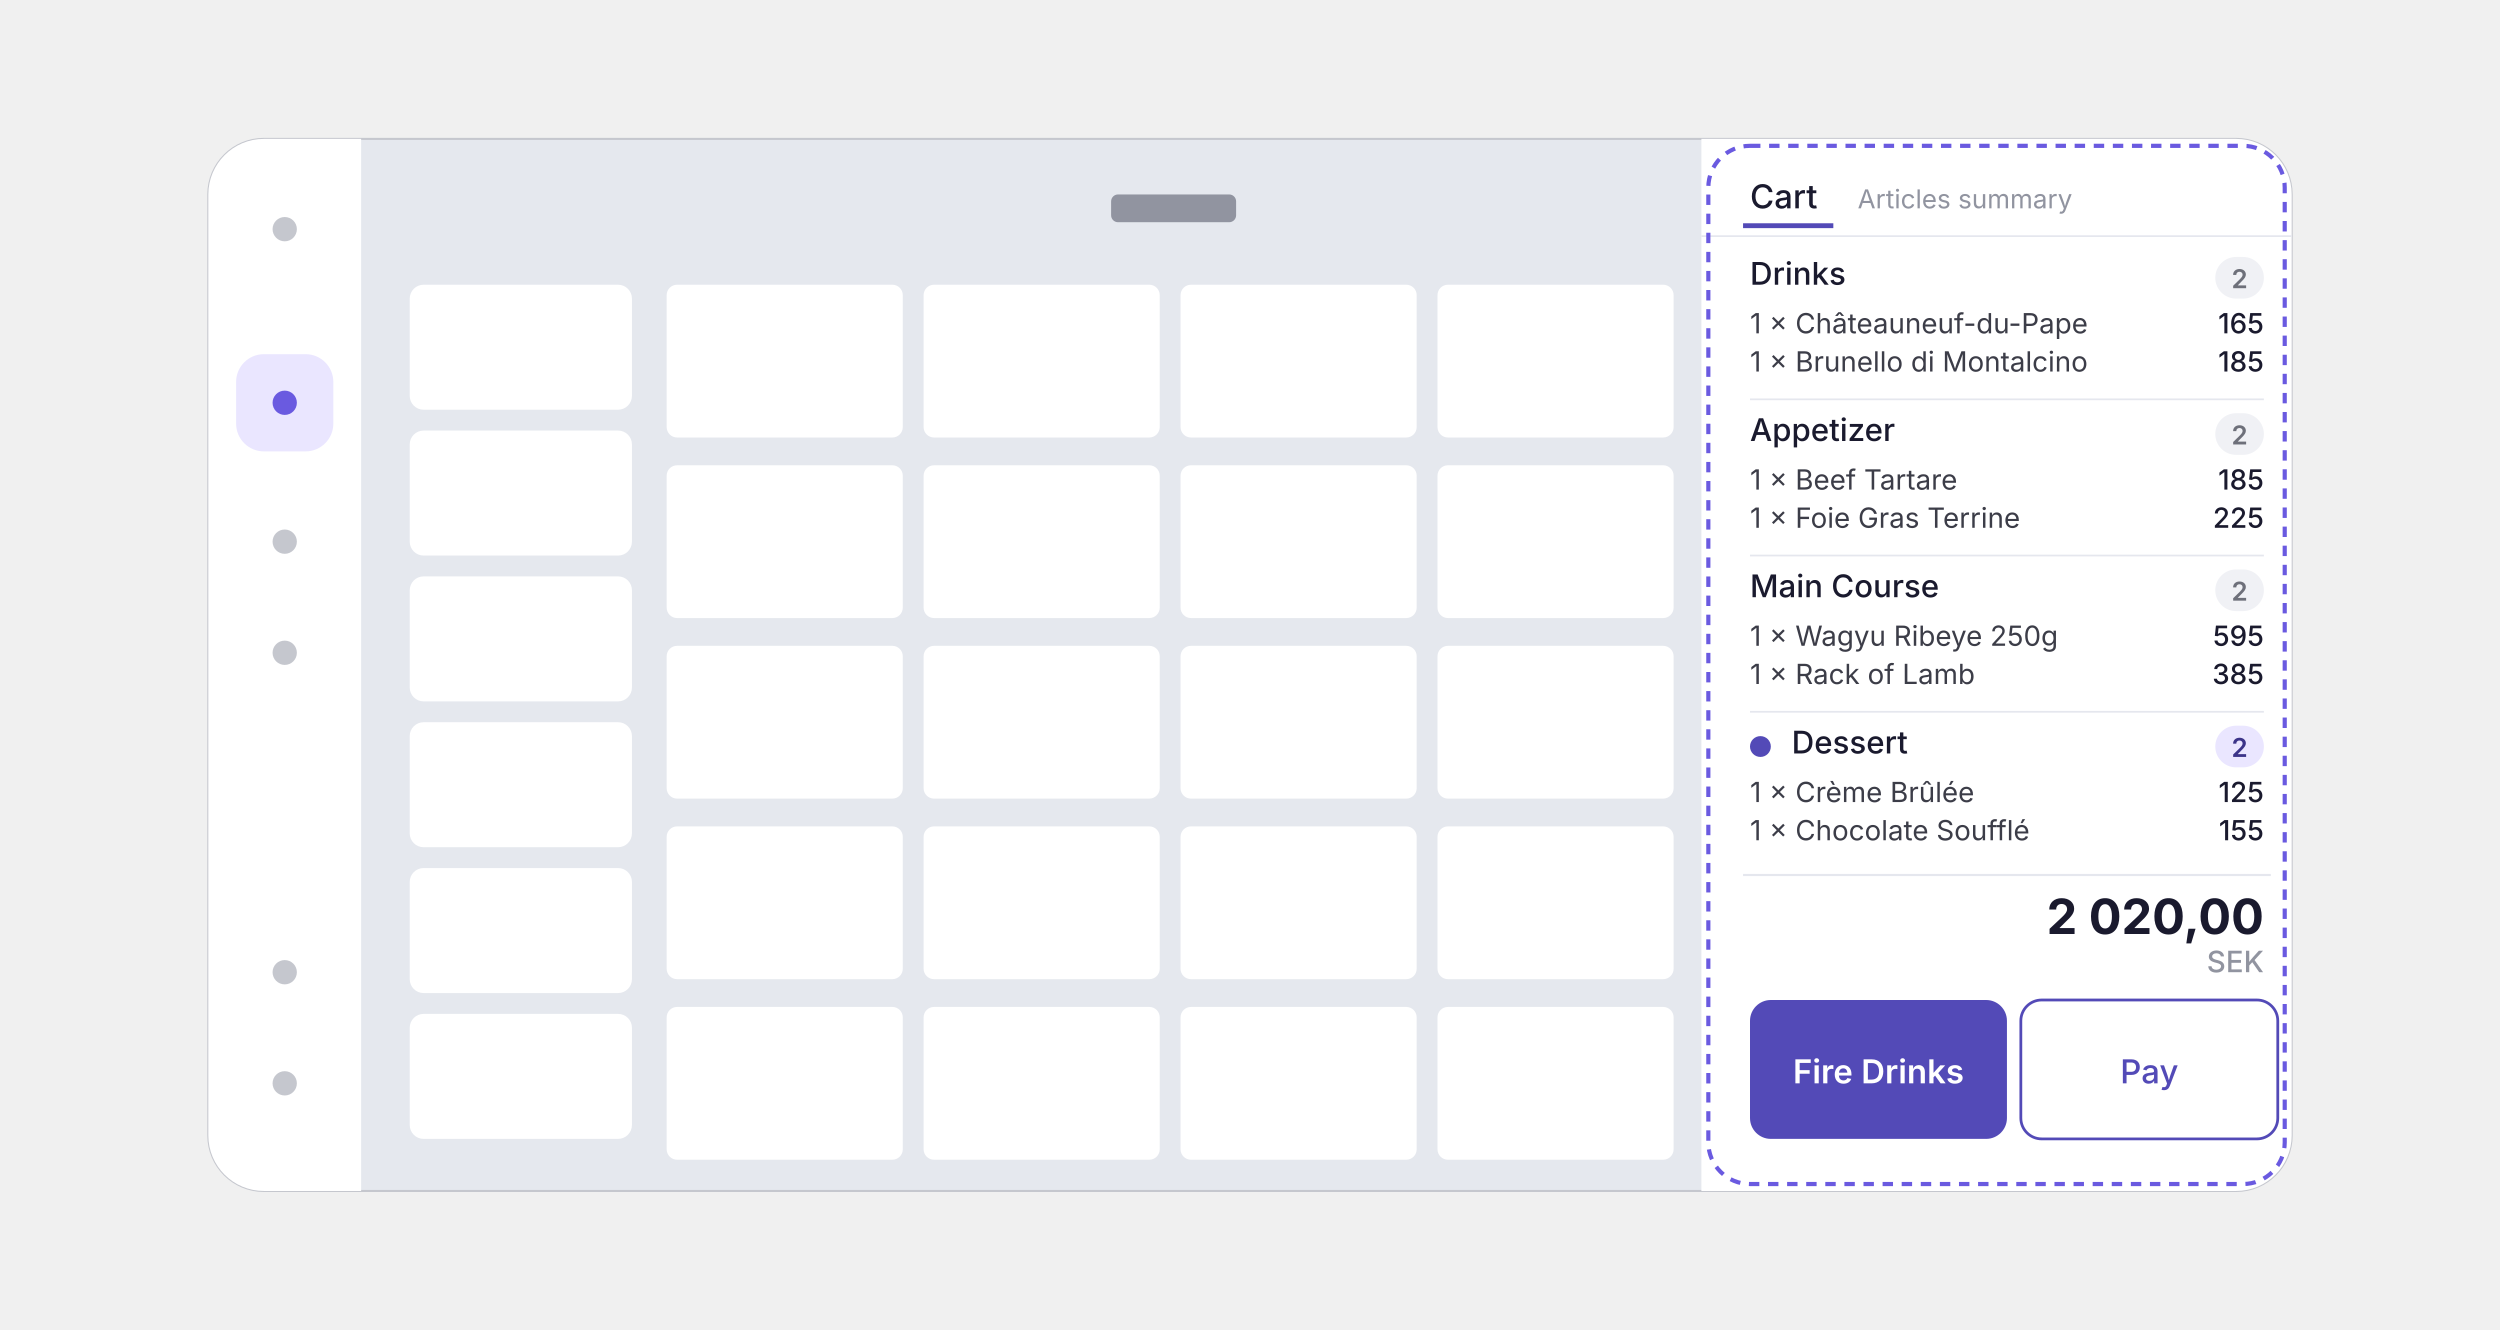
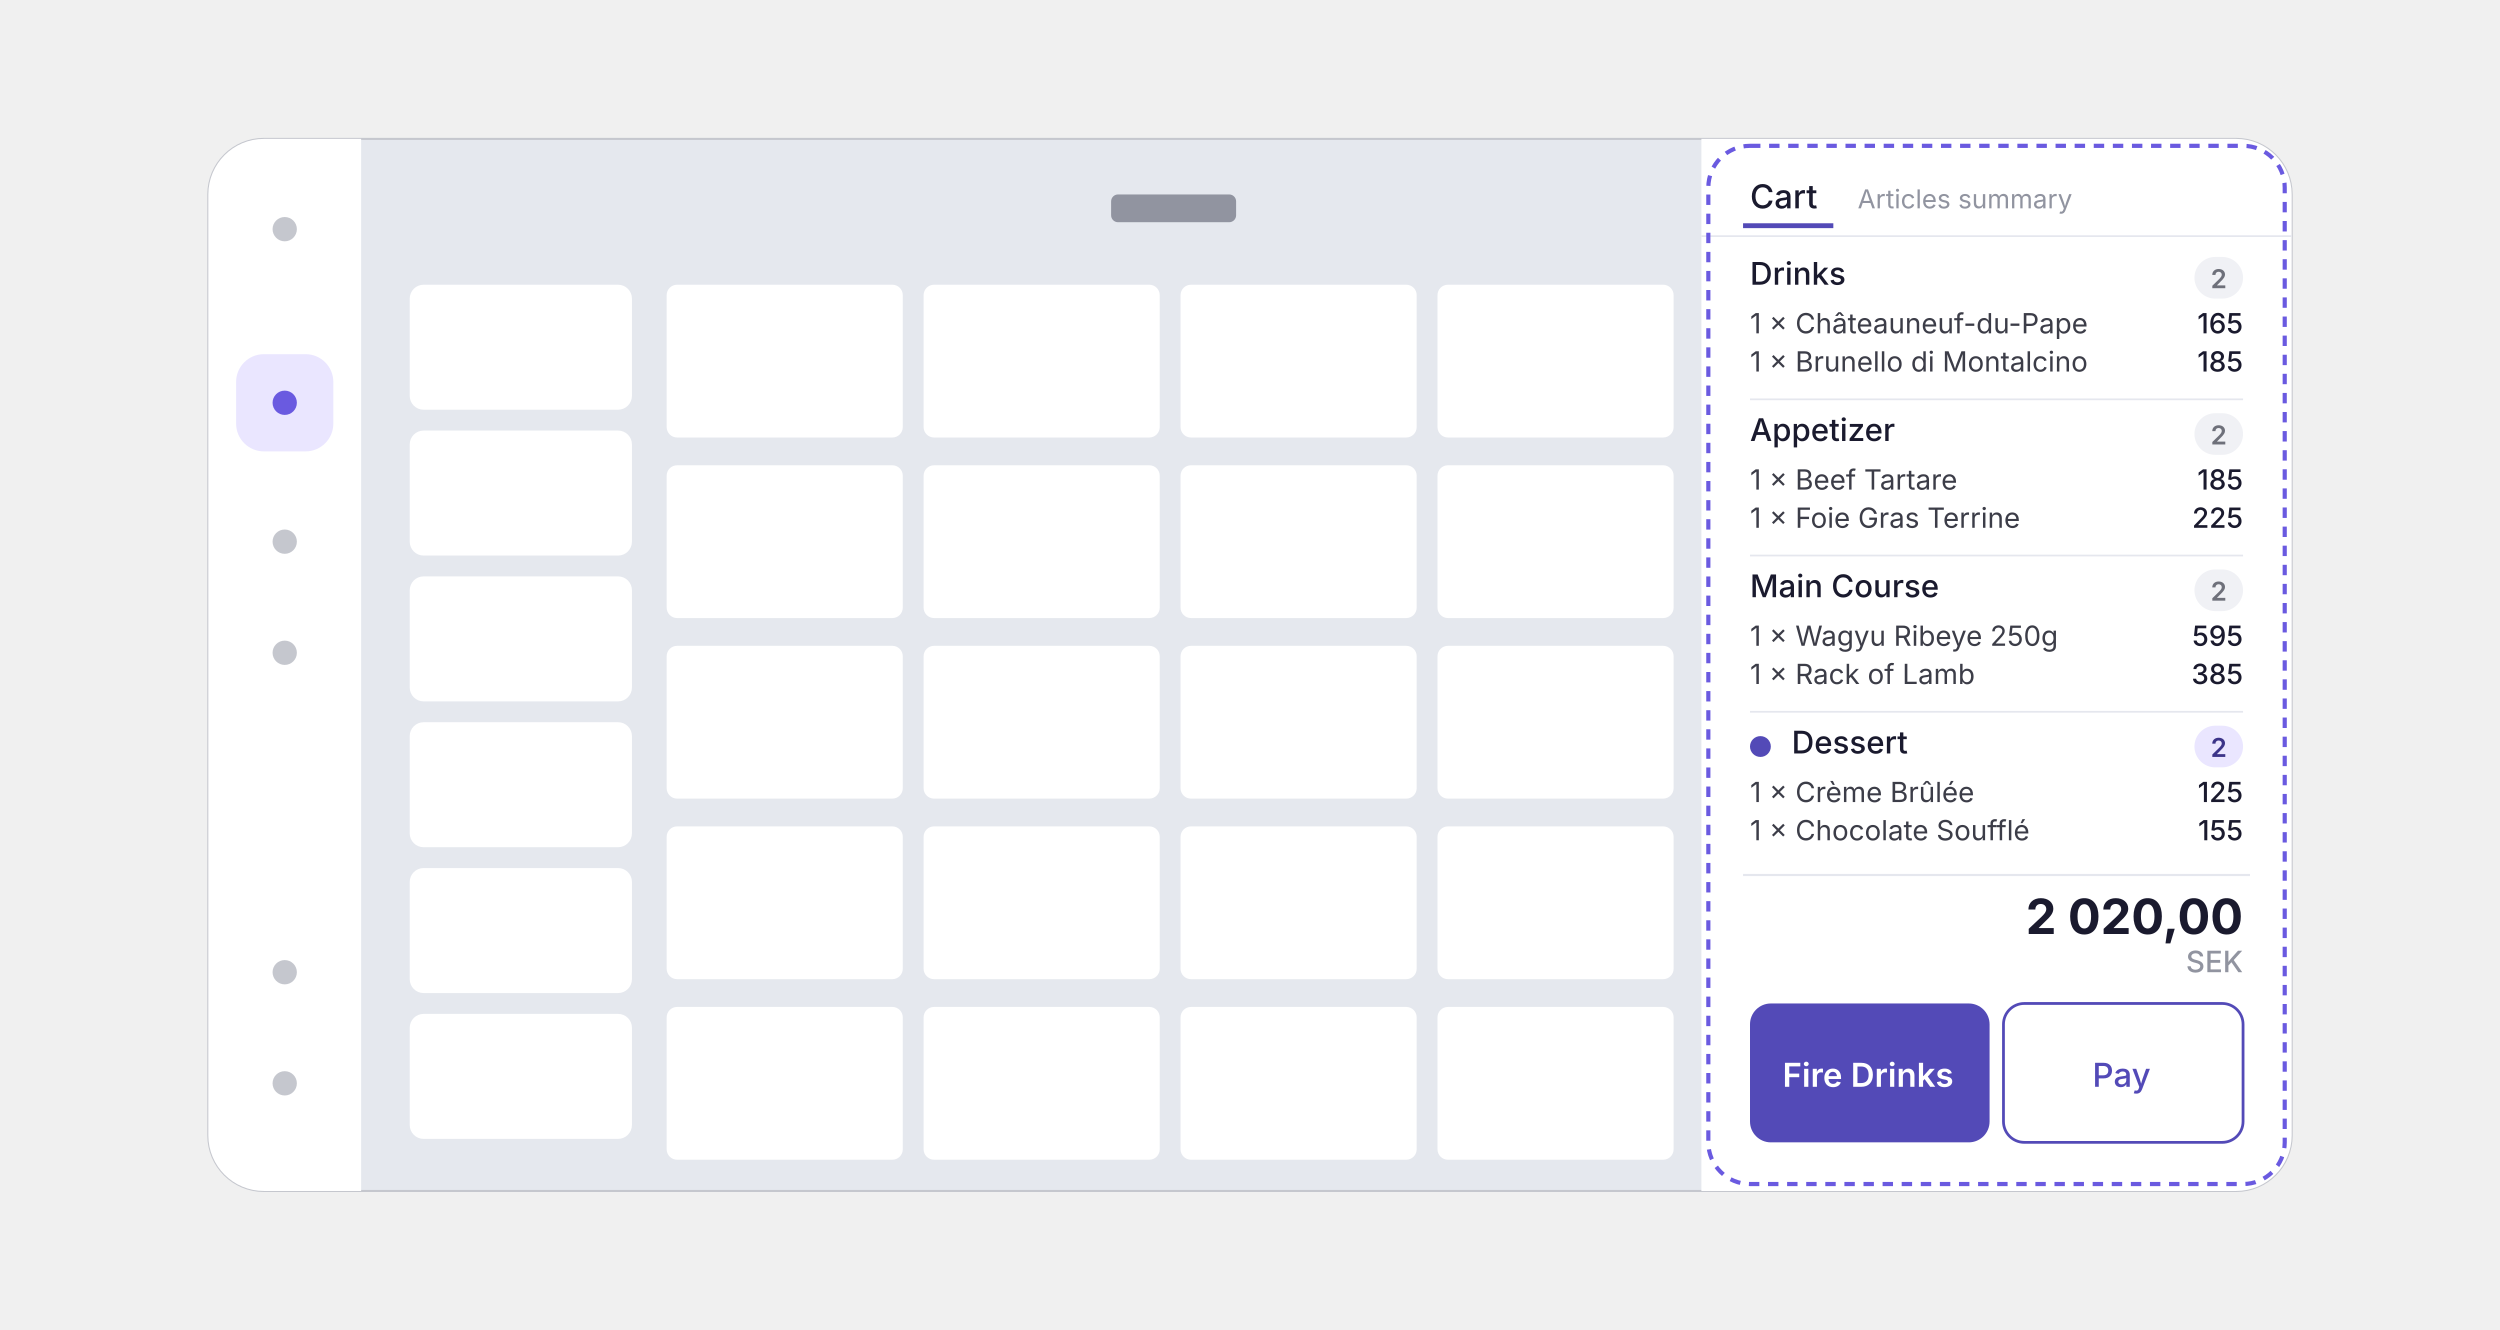
<svg xmlns="http://www.w3.org/2000/svg" width="1440" height="766" viewBox="0 0 720 383" role="img" aria-label="Serving priorities cart preview, light theme">
  <defs>
    <clipPath id="screen-clip-pr-light">
      <rect x="60" y="40" width="600" height="303" rx="16" />
    </clipPath>
    <style>
      .cart-text { font-family: -apple-system, BlinkMacSystemFont, 'Segoe UI', system-ui, sans-serif; }
    </style>
  </defs>
  <rect x="60" y="40" width="600" height="303" rx="16" fill="#E5E8EE" stroke="#C5C7CE" stroke-width="0.6" />
  <g clip-path="url(#screen-clip-pr-light)">
    <rect x="60" y="40" width="44" height="303" fill="#FFFFFF" />
    <circle cx="82" cy="66" r="3.5" fill="#C5C7CE" />
    <rect x="68" y="102" width="28" height="28" rx="8" fill="#EAE6FF" />
    <circle cx="82" cy="116" r="3.5" fill="#6A5AE0" />
    <circle cx="82" cy="156" r="3.5" fill="#C5C7CE" />
    <circle cx="82" cy="188" r="3.5" fill="#C5C7CE" />
    <circle cx="82" cy="280" r="3.5" fill="#C5C7CE" />
    <circle cx="82" cy="312" r="3.5" fill="#C5C7CE" />
    <rect x="320" y="56" width="36" height="8" rx="2" fill="#9194A0" />
    <rect x="118" y="82" width="64" height="36" rx="4" fill="#FFFFFF" />
    <rect x="118" y="124" width="64" height="36" rx="4" fill="#FFFFFF" />
    <rect x="118" y="166" width="64" height="36" rx="4" fill="#FFFFFF" />
    <rect x="118" y="208" width="64" height="36" rx="4" fill="#FFFFFF" />
    <rect x="118" y="250" width="64" height="36" rx="4" fill="#FFFFFF" />
    <rect x="118" y="292" width="64" height="36" rx="4" fill="#FFFFFF" />
    <g fill="#FFFFFF">
      <rect x="192" y="82" width="68" height="44" rx="3" />
      <rect x="266" y="82" width="68" height="44" rx="3" />
      <rect x="340" y="82" width="68" height="44" rx="3" />
      <rect x="414" y="82" width="68" height="44" rx="3" />
      <rect x="192" y="134" width="68" height="44" rx="3" />
      <rect x="266" y="134" width="68" height="44" rx="3" />
      <rect x="340" y="134" width="68" height="44" rx="3" />
      <rect x="414" y="134" width="68" height="44" rx="3" />
      <rect x="192" y="186" width="68" height="44" rx="3" />
      <rect x="266" y="186" width="68" height="44" rx="3" />
      <rect x="340" y="186" width="68" height="44" rx="3" />
      <rect x="414" y="186" width="68" height="44" rx="3" />
      <rect x="192" y="238" width="68" height="44" rx="3" />
      <rect x="266" y="238" width="68" height="44" rx="3" />
      <rect x="340" y="238" width="68" height="44" rx="3" />
      <rect x="414" y="238" width="68" height="44" rx="3" />
      <rect x="192" y="290" width="68" height="44" rx="3" />
      <rect x="266" y="290" width="68" height="44" rx="3" />
      <rect x="340" y="290" width="68" height="44" rx="3" />
      <rect x="414" y="290" width="68" height="44" rx="3" />
    </g>
    <rect x="490" y="40" width="170" height="303" fill="#FFFFFF" />
    <text class="cart-text" x="504" y="60" font-size="9.5" font-weight="500" fill="#1a1a2e">Cart</text>
    <text class="cart-text" x="535" y="60" font-size="7.5" fill="#9194A0">Articles summary</text>
    <line x1="502" y1="65" x2="528" y2="65" stroke="#534AB7" stroke-width="1.4" />
    <line x1="490" y1="68" x2="660" y2="68" stroke="#E5E7EE" stroke-width="0.5" />
    <text class="cart-text" x="504" y="82" font-size="9" font-weight="500" fill="#1a1a2e">Drinks</text>
-     <rect x="638" y="74" width="14" height="12" rx="6" fill="#F0F1F5" />
-     <text class="cart-text" x="645" y="83" font-size="7.5" font-weight="600" fill="#6E707A" text-anchor="middle">2</text>
+     <rect x="632" y="74" width="14" height="12" rx="6" fill="#F0F1F5" />
+     <text class="cart-text" x="639" y="83" font-size="7.5" font-weight="600" fill="#6E707A" text-anchor="middle">2</text>
    <text class="cart-text" x="504" y="96" font-size="8" fill="#3C3D48">1 × Châteauneuf-du-Pape</text>
-     <text class="cart-text" x="652" y="96" font-size="8" font-weight="500" fill="#1a1a2e" text-anchor="end">165</text>
+     <text class="cart-text" x="646" y="96" font-size="8" font-weight="500" fill="#1a1a2e" text-anchor="end">165</text>
    <text class="cart-text" x="504" y="107" font-size="8" fill="#3C3D48">1 × Brunello di Montalcino</text>
-     <text class="cart-text" x="652" y="107" font-size="8" font-weight="500" fill="#1a1a2e" text-anchor="end">185</text>
-     <line x1="504" y1="115" x2="652" y2="115" stroke="#E5E7EE" stroke-width="0.5" />
+     <text class="cart-text" x="646" y="107" font-size="8" font-weight="500" fill="#1a1a2e" text-anchor="end">185</text>
+     <line x1="504" y1="115" x2="646" y2="115" stroke="#E5E7EE" stroke-width="0.5" />
    <text class="cart-text" x="504" y="127" font-size="9" font-weight="500" fill="#1a1a2e">Appetizer</text>
-     <rect x="638" y="119" width="14" height="12" rx="6" fill="#F0F1F5" />
-     <text class="cart-text" x="645" y="128" font-size="7.5" font-weight="600" fill="#6E707A" text-anchor="middle">2</text>
+     <rect x="632" y="119" width="14" height="12" rx="6" fill="#F0F1F5" />
+     <text class="cart-text" x="639" y="128" font-size="7.5" font-weight="600" fill="#6E707A" text-anchor="middle">2</text>
    <text class="cart-text" x="504" y="141" font-size="8" fill="#3C3D48">1 × Beef Tartare</text>
-     <text class="cart-text" x="652" y="141" font-size="8" font-weight="500" fill="#1a1a2e" text-anchor="end">185</text>
+     <text class="cart-text" x="646" y="141" font-size="8" font-weight="500" fill="#1a1a2e" text-anchor="end">185</text>
    <text class="cart-text" x="504" y="152" font-size="8" fill="#3C3D48">1 × Foie Gras Terrine</text>
-     <text class="cart-text" x="652" y="152" font-size="8" font-weight="500" fill="#1a1a2e" text-anchor="end">225</text>
-     <line x1="504" y1="160" x2="652" y2="160" stroke="#E5E7EE" stroke-width="0.5" />
+     <text class="cart-text" x="646" y="152" font-size="8" font-weight="500" fill="#1a1a2e" text-anchor="end">225</text>
+     <line x1="504" y1="160" x2="646" y2="160" stroke="#E5E7EE" stroke-width="0.5" />
    <text class="cart-text" x="504" y="172" font-size="9" font-weight="500" fill="#1a1a2e">Main Course</text>
-     <rect x="638" y="164" width="14" height="12" rx="6" fill="#F0F1F5" />
-     <text class="cart-text" x="645" y="173" font-size="7.5" font-weight="600" fill="#6E707A" text-anchor="middle">2</text>
+     <rect x="632" y="164" width="14" height="12" rx="6" fill="#F0F1F5" />
+     <text class="cart-text" x="639" y="173" font-size="7.5" font-weight="600" fill="#6E707A" text-anchor="middle">2</text>
    <text class="cart-text" x="504" y="186" font-size="8" fill="#3C3D48">1 × Wagyu Ribeye 250g</text>
-     <text class="cart-text" x="652" y="186" font-size="8" font-weight="500" fill="#1a1a2e" text-anchor="end">595</text>
+     <text class="cart-text" x="646" y="186" font-size="8" font-weight="500" fill="#1a1a2e" text-anchor="end">595</text>
    <text class="cart-text" x="504" y="197" font-size="8" fill="#3C3D48">1 × Rack of Lamb</text>
-     <text class="cart-text" x="652" y="197" font-size="8" font-weight="500" fill="#1a1a2e" text-anchor="end">385</text>
-     <line x1="504" y1="205" x2="652" y2="205" stroke="#E5E7EE" stroke-width="0.5" />
+     <text class="cart-text" x="646" y="197" font-size="8" font-weight="500" fill="#1a1a2e" text-anchor="end">385</text>
+     <line x1="504" y1="205" x2="646" y2="205" stroke="#E5E7EE" stroke-width="0.5" />
    <circle cx="507" cy="215" r="3" fill="#534AB7" />
    <text class="cart-text" x="516" y="217" font-size="9" font-weight="500" fill="#1a1a2e">Dessert</text>
-     <rect x="638" y="209" width="14" height="12" rx="6" fill="#EAE6FF" />
-     <text class="cart-text" x="645" y="218" font-size="7.5" font-weight="600" fill="#3C3489" text-anchor="middle">2</text>
+     <rect x="632" y="209" width="14" height="12" rx="6" fill="#EAE6FF" />
+     <text class="cart-text" x="639" y="218" font-size="7.5" font-weight="600" fill="#3C3489" text-anchor="middle">2</text>
    <text class="cart-text" x="504" y="231" font-size="8" fill="#3C3D48">1 × Crème Brûlée</text>
-     <text class="cart-text" x="652" y="231" font-size="8" font-weight="500" fill="#1a1a2e" text-anchor="end">125</text>
+     <text class="cart-text" x="646" y="231" font-size="8" font-weight="500" fill="#1a1a2e" text-anchor="end">125</text>
    <text class="cart-text" x="504" y="242" font-size="8" fill="#3C3D48">1 × Chocolate Soufflé</text>
-     <text class="cart-text" x="652" y="242" font-size="8" font-weight="500" fill="#1a1a2e" text-anchor="end">155</text>
-     <line x1="502" y1="252" x2="654" y2="252" stroke="#E5E7EE" stroke-width="0.6" />
-     <text class="cart-text" x="652" y="269" font-size="14" font-weight="700" fill="#1a1a2e" text-anchor="end">2 020,00</text>
-     <text class="cart-text" x="652" y="280" font-size="8.5" font-weight="500" fill="#9194A0" text-anchor="end">SEK</text>
-     <rect x="504" y="288" width="74" height="40" rx="6" fill="#534AB7" />
-     <text class="cart-text" x="541" y="312" font-size="9.5" font-weight="600" fill="#FFFFFF" text-anchor="middle">Fire Drinks</text>
-     <rect x="582" y="288" width="74" height="40" rx="6" fill="#FFFFFF" stroke="#534AB7" stroke-width="0.8" />
-     <text class="cart-text" x="619" y="312" font-size="9.5" font-weight="500" fill="#534AB7" text-anchor="middle">Pay</text>
+     <text class="cart-text" x="646" y="242" font-size="8" font-weight="500" fill="#1a1a2e" text-anchor="end">155</text>
+     <line x1="502" y1="252" x2="648" y2="252" stroke="#E5E7EE" stroke-width="0.6" />
+     <text class="cart-text" x="646" y="269" font-size="14" font-weight="700" fill="#1a1a2e" text-anchor="end">2 020,00</text>
+     <text class="cart-text" x="646" y="280" font-size="8.5" font-weight="500" fill="#9194A0" text-anchor="end">SEK</text>
+     <rect x="504" y="289" width="69" height="40" rx="6" fill="#534AB7" />
+     <text class="cart-text" x="538" y="313" font-size="9.5" font-weight="600" fill="#FFFFFF" text-anchor="middle">Fire Drinks</text>
+     <rect x="577" y="289" width="69" height="40" rx="6" fill="#FFFFFF" stroke="#534AB7" stroke-width="0.8" />
+     <text class="cart-text" x="611" y="313" font-size="9.5" font-weight="500" fill="#534AB7" text-anchor="middle">Pay</text>
  </g>
  <rect x="492" y="42" width="166" height="299" rx="12" fill="none" stroke="#6A5AE0" stroke-width="1.2" stroke-dasharray="3 2.5" />
</svg>
